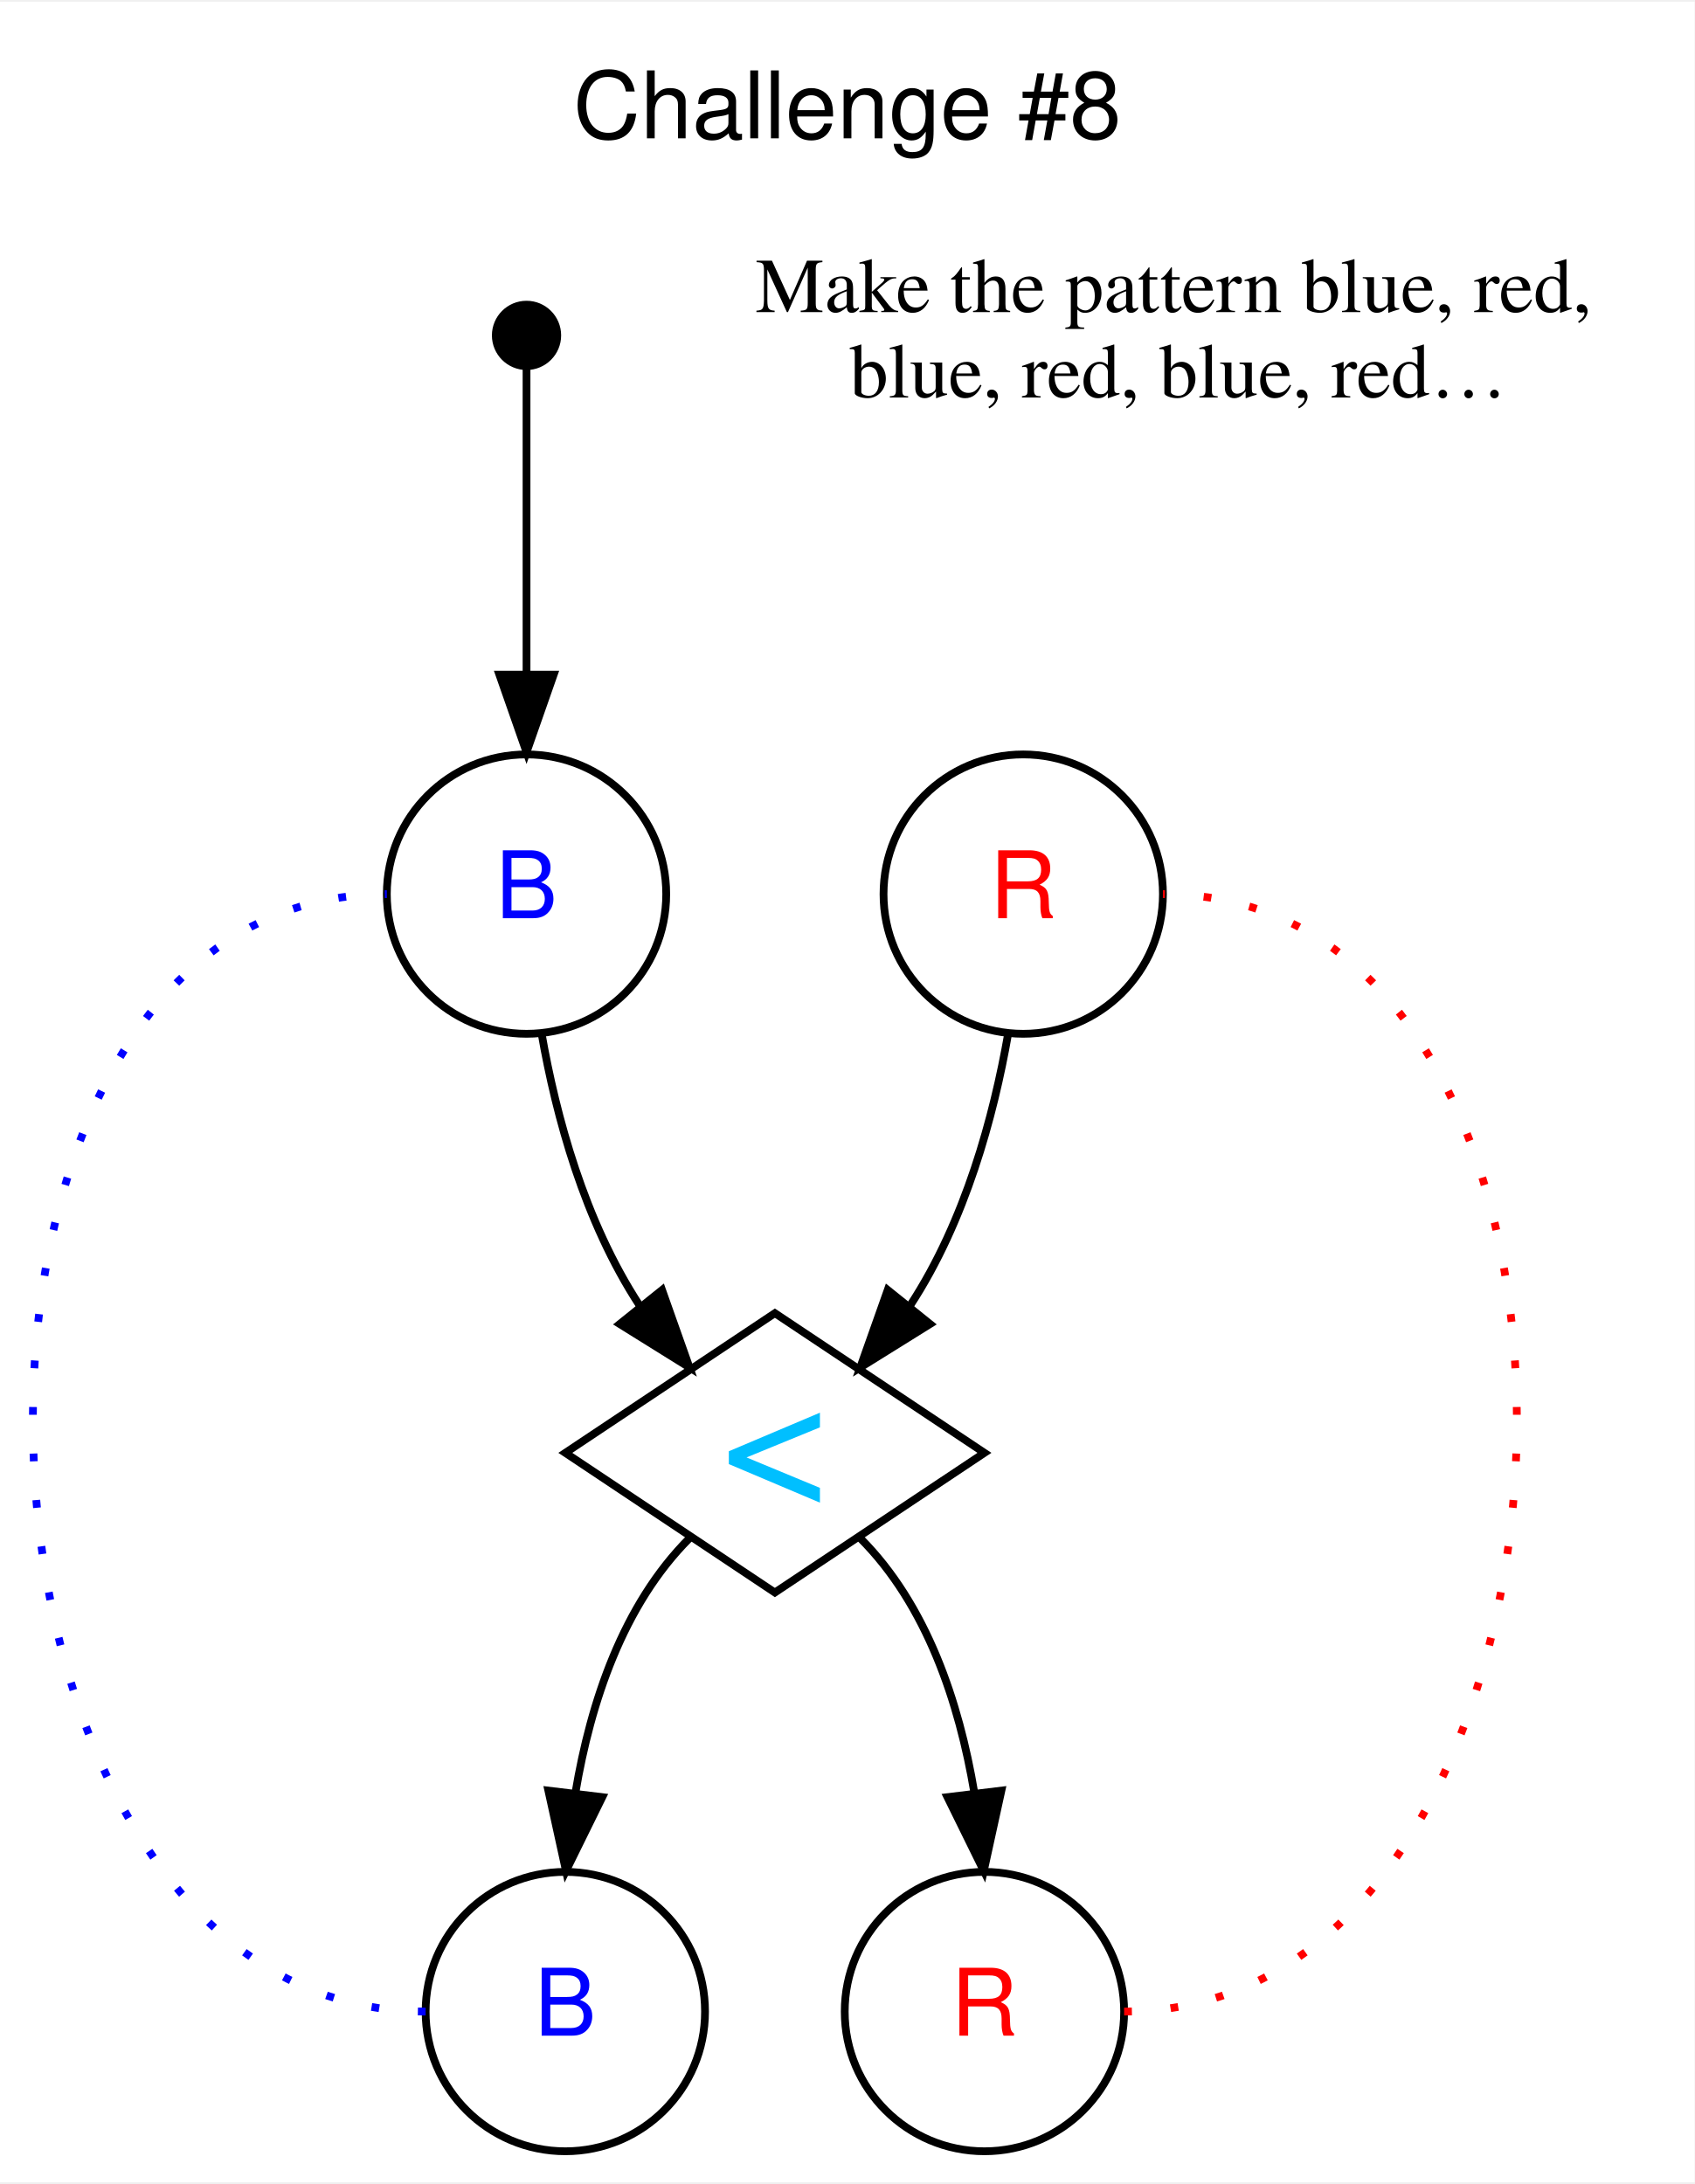
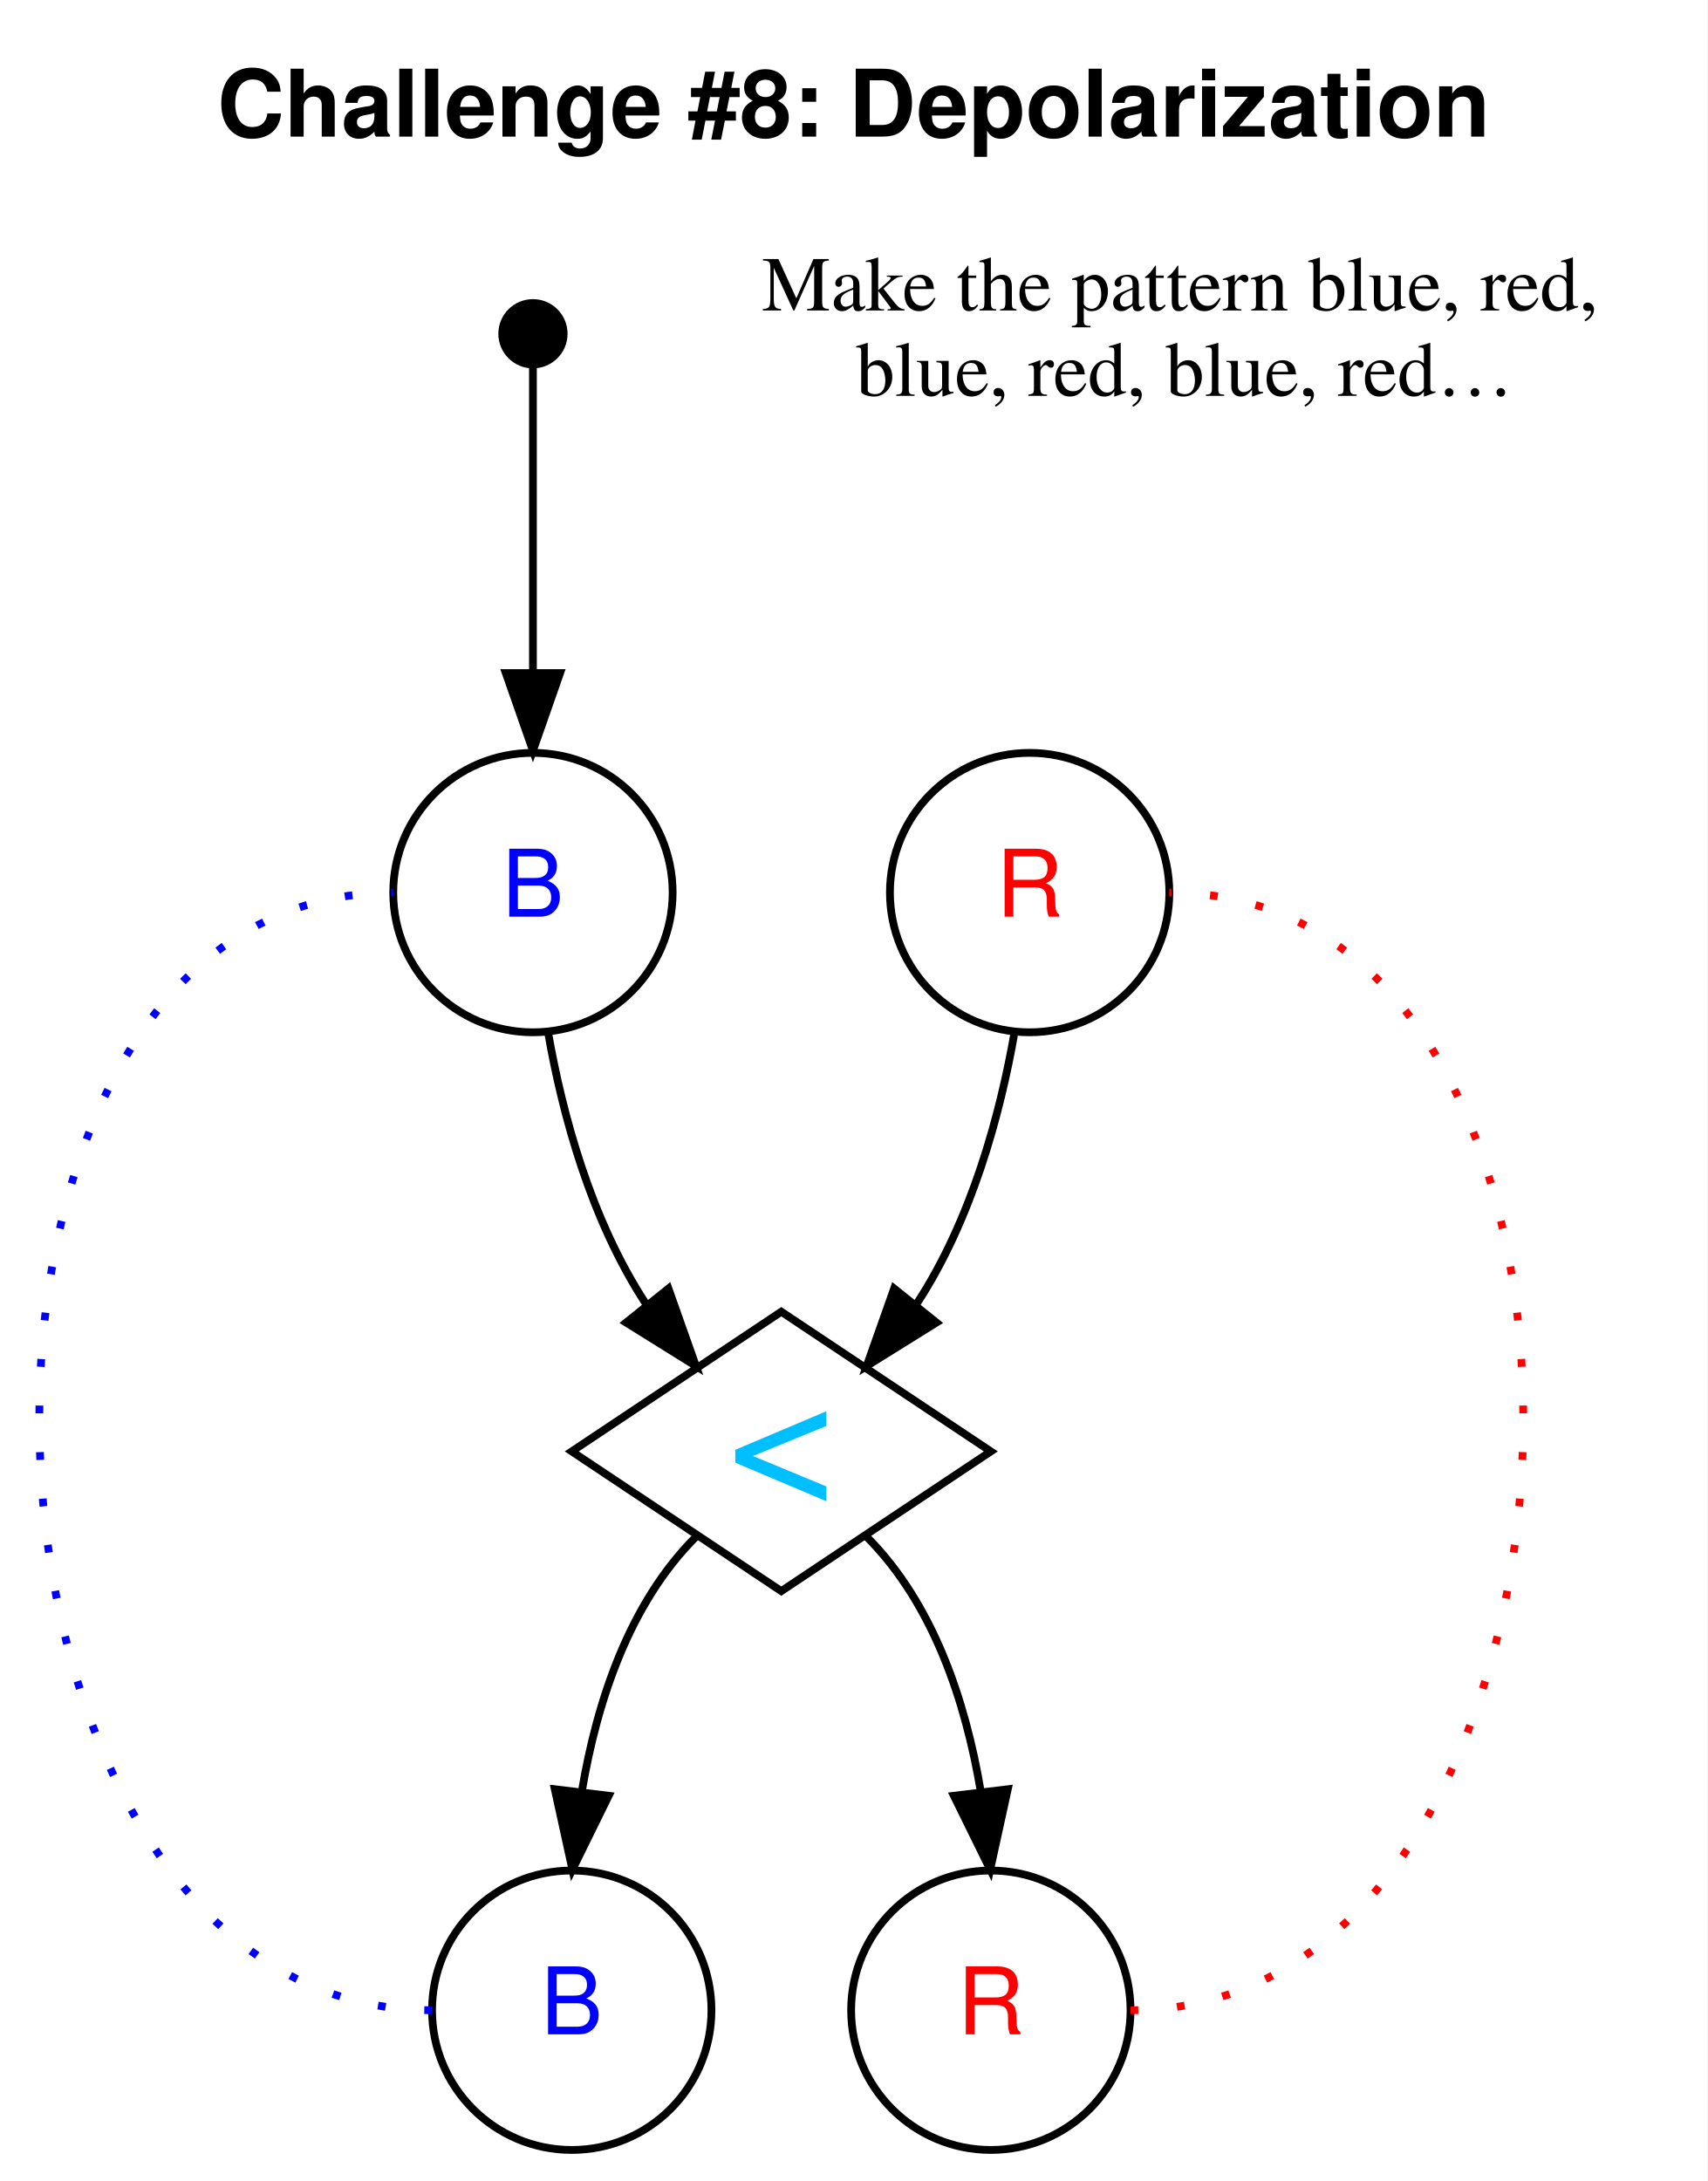
- <svg xmlns="http://www.w3.org/2000/svg" width="218pt" height="281pt" viewBox="0.00 0.00 218.34 281.00">
+ <svg xmlns="http://www.w3.org/2000/svg" width="220pt" height="281pt" viewBox="0.00 0.00 220.00 281.00">
  <g id="graph0" class="graph" transform="scale(1 1) rotate(0) translate(4 277)">
-     <polygon fill="#ffffff" stroke="transparent" points="-4,4 -4,-277 214.341,-277 214.341,4 -4,4" />
-     <text text-anchor="middle" x="105.171" y="-259.4" font-family="Helvetica,sans-Serif" font-size="12.00" fill="#000000">Challenge #8</text>
+     <polygon fill="#ffffff" stroke="transparent" points="-4,4 -4,-277 216,-277 216,4 -4,4" />
+     <text text-anchor="middle" x="106" y="-259.4" font-family="Helvetica,sans-Serif" font-weight="bold" font-size="12.00" fill="#000000">Challenge #8: Depolarization</text>
    <g id="node1" class="node">
-       <ellipse fill="#000000" stroke="#000000" cx="63.841" cy="-234" rx="3.96" ry="3.96" />
+       <ellipse fill="#000000" stroke="#000000" cx="64.671" cy="-234" rx="3.96" ry="3.96" />
    </g>
    <g id="node2" class="node">
-       <ellipse fill="none" stroke="#000000" cx="63.841" cy="-162" rx="18" ry="18" />
-       <text text-anchor="middle" x="63.841" y="-158.9" font-family="Helvetica,sans-Serif" font-size="12.00" fill="#0000ff">B</text>
+       <ellipse fill="none" stroke="#000000" cx="64.671" cy="-162" rx="18" ry="18" />
+       <text text-anchor="middle" x="64.671" y="-158.9" font-family="Helvetica,sans-Serif" font-size="12.00" fill="#0000ff">B</text>
    </g>
    <g id="edge4" class="edge">
-       <path fill="none" stroke="#000000" d="M63.841,-229.712C63.841,-222.062 63.841,-205.472 63.841,-190.629" />
-       <polygon fill="#000000" stroke="#000000" points="67.341,-190.282 63.841,-180.282 60.342,-190.282 67.341,-190.282" />
+       <path fill="none" stroke="#000000" d="M64.671,-229.712C64.671,-222.062 64.671,-205.472 64.671,-190.629" />
+       <polygon fill="#000000" stroke="#000000" points="68.171,-190.282 64.671,-180.282 61.171,-190.282 68.171,-190.282" />
    </g>
    <g id="node7" class="node">
-       <polygon fill="none" stroke="#000000" points="95.841,-108 68.841,-90 95.841,-72 122.841,-90 95.841,-108" />
-       <text text-anchor="middle" x="95.841" y="-83.8" font-family="Helvetica,sans-Serif" font-size="24.00" fill="#00bfff">&lt;</text>
+       <polygon fill="none" stroke="#000000" points="96.671,-108 69.671,-90 96.671,-72 123.671,-90 96.671,-108" />
+       <text text-anchor="middle" x="96.671" y="-83.8" font-family="Helvetica,sans-Serif" font-size="24.00" fill="#00bfff">&lt;</text>
    </g>
    <g id="edge5" class="edge">
-       <path fill="none" stroke="#000000" d="M65.785,-144.017C67.648,-133.374 71.286,-119.894 78.379,-109.038" />
-       <polygon fill="#000000" stroke="#000000" points="81.304,-110.987 84.841,-101 75.848,-106.601 81.304,-110.987" />
+       <path fill="none" stroke="#000000" d="M66.614,-144.017C68.477,-133.374 72.115,-119.894 79.209,-109.038" />
+       <polygon fill="#000000" stroke="#000000" points="82.133,-110.987 85.671,-101 76.677,-106.601 82.133,-110.987" />
    </g>
    <g id="node3" class="node">
-       <ellipse fill="none" stroke="#000000" cx="68.841" cy="-18" rx="18" ry="18" />
-       <text text-anchor="middle" x="68.841" y="-14.9" font-family="Helvetica,sans-Serif" font-size="12.00" fill="#0000ff">B</text>
+       <ellipse fill="none" stroke="#000000" cx="69.671" cy="-18" rx="18" ry="18" />
+       <text text-anchor="middle" x="69.671" y="-14.9" font-family="Helvetica,sans-Serif" font-size="12.00" fill="#0000ff">B</text>
    </g>
    <g id="edge1" class="edge">
-       <path fill="none" stroke="#0000ff" stroke-dasharray="1,5" d="M50.841,-18C-13.197,-18 -18.197,-162 45.841,-162" />
+       <path fill="none" stroke="#0000ff" stroke-dasharray="1,5" d="M51.671,-18C-12.368,-18 -17.368,-162 46.671,-162" />
    </g>
    <g id="node5" class="node">
-       <ellipse fill="none" stroke="#000000" cx="122.841" cy="-18" rx="18" ry="18" />
-       <text text-anchor="middle" x="122.841" y="-14.9" font-family="Helvetica,sans-Serif" font-size="12.00" fill="#ff0000">R</text>
+       <ellipse fill="none" stroke="#000000" cx="123.671" cy="-18" rx="18" ry="18" />
+       <text text-anchor="middle" x="123.671" y="-14.9" font-family="Helvetica,sans-Serif" font-size="12.00" fill="#ff0000">R</text>
    </g>
    <g id="node4" class="node">
-       <ellipse fill="none" stroke="#000000" cx="127.841" cy="-162" rx="18" ry="18" />
-       <text text-anchor="middle" x="127.841" y="-158.9" font-family="Helvetica,sans-Serif" font-size="12.00" fill="#ff0000">R</text>
+       <ellipse fill="none" stroke="#000000" cx="128.671" cy="-162" rx="18" ry="18" />
+       <text text-anchor="middle" x="128.671" y="-158.9" font-family="Helvetica,sans-Serif" font-size="12.00" fill="#ff0000">R</text>
    </g>
    <g id="edge6" class="edge">
-       <path fill="none" stroke="#000000" d="M125.898,-144.017C124.035,-133.374 120.397,-119.894 113.303,-109.038" />
-       <polygon fill="#000000" stroke="#000000" points="115.835,-106.601 106.841,-101 110.379,-110.987 115.835,-106.601" />
+       <path fill="none" stroke="#000000" d="M126.727,-144.017C124.864,-133.374 121.226,-119.894 114.133,-109.038" />
+       <polygon fill="#000000" stroke="#000000" points="116.664,-106.601 107.671,-101 111.208,-110.987 116.664,-106.601" />
    </g>
    <g id="edge2" class="edge">
-       <path fill="none" stroke="#ff0000" stroke-dasharray="1,5" d="M140.841,-18C204.88,-18 209.88,-162 145.841,-162" />
+       <path fill="none" stroke="#ff0000" stroke-dasharray="1,5" d="M141.671,-18C205.709,-18 210.709,-162 146.671,-162" />
    </g>
    <g id="node6" class="node">
-       <text text-anchor="start" x="93.341" y="-237" font-family="Times" font-size="10.00" fill="#000000">Make the pattern blue, red,</text>
-       <text text-anchor="middle" x="147.841" y="-226" font-family="Times" font-size="10.00" fill="#000000">blue, red, blue, red…</text>
+       <text text-anchor="start" x="94.171" y="-237" font-family="Times" font-size="10.00" fill="#000000">Make the pattern blue, red,</text>
+       <text text-anchor="middle" x="148.671" y="-226" font-family="Times" font-size="10.00" fill="#000000">blue, red, blue, red…</text>
    </g>
    <g id="edge7" class="edge">
-       <path fill="none" stroke="#000000" d="M84.841,-79C76.247,-70.405 72.097,-57.794 70.154,-46.265" />
-       <polygon fill="#000000" stroke="#000000" points="73.604,-45.634 68.926,-36.128 66.654,-46.477 73.604,-45.634" />
+       <path fill="none" stroke="#000000" d="M85.671,-79C77.076,-70.405 72.927,-57.794 70.984,-46.265" />
+       <polygon fill="#000000" stroke="#000000" points="74.433,-45.634 69.755,-36.128 67.484,-46.477 74.433,-45.634" />
    </g>
    <g id="edge8" class="edge">
-       <path fill="none" stroke="#000000" d="M106.841,-79C115.436,-70.405 119.585,-57.794 121.528,-46.265" />
-       <polygon fill="#000000" stroke="#000000" points="125.028,-46.477 122.757,-36.128 118.079,-45.634 125.028,-46.477" />
+       <path fill="none" stroke="#000000" d="M107.671,-79C116.265,-70.405 120.415,-57.794 122.358,-46.265" />
+       <polygon fill="#000000" stroke="#000000" points="125.858,-46.477 123.586,-36.128 118.909,-45.634 125.858,-46.477" />
    </g>
  </g>
</svg>
